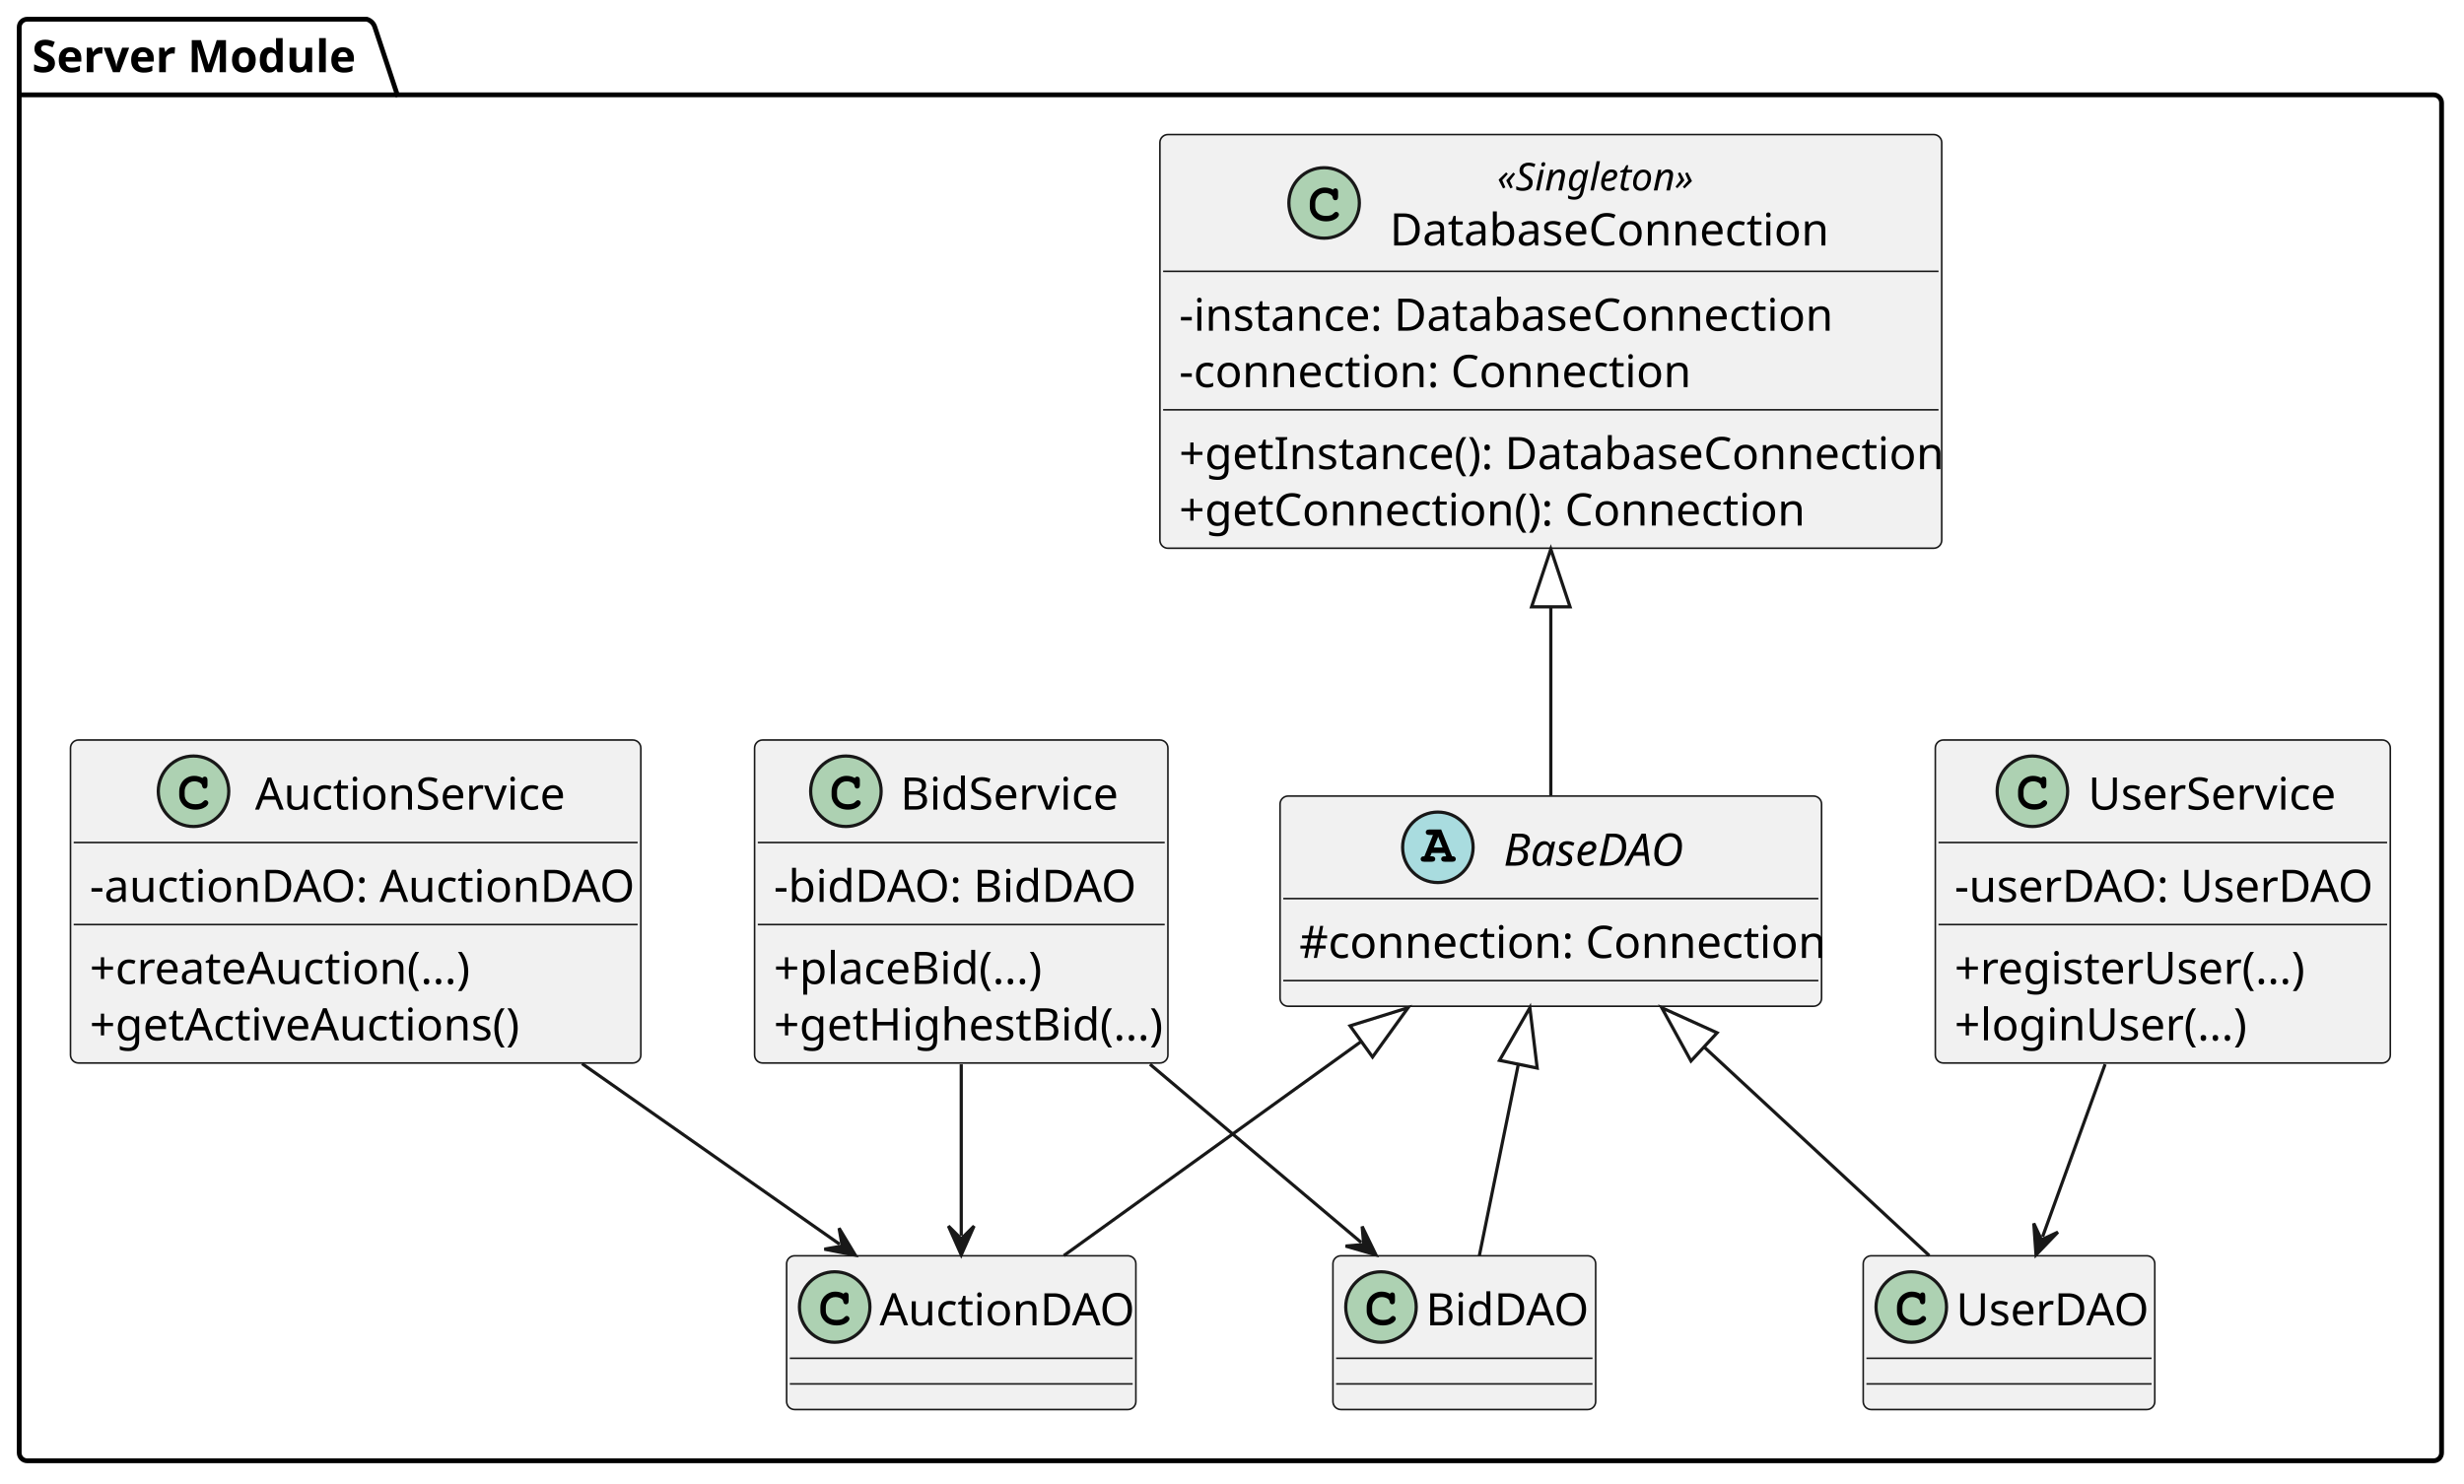
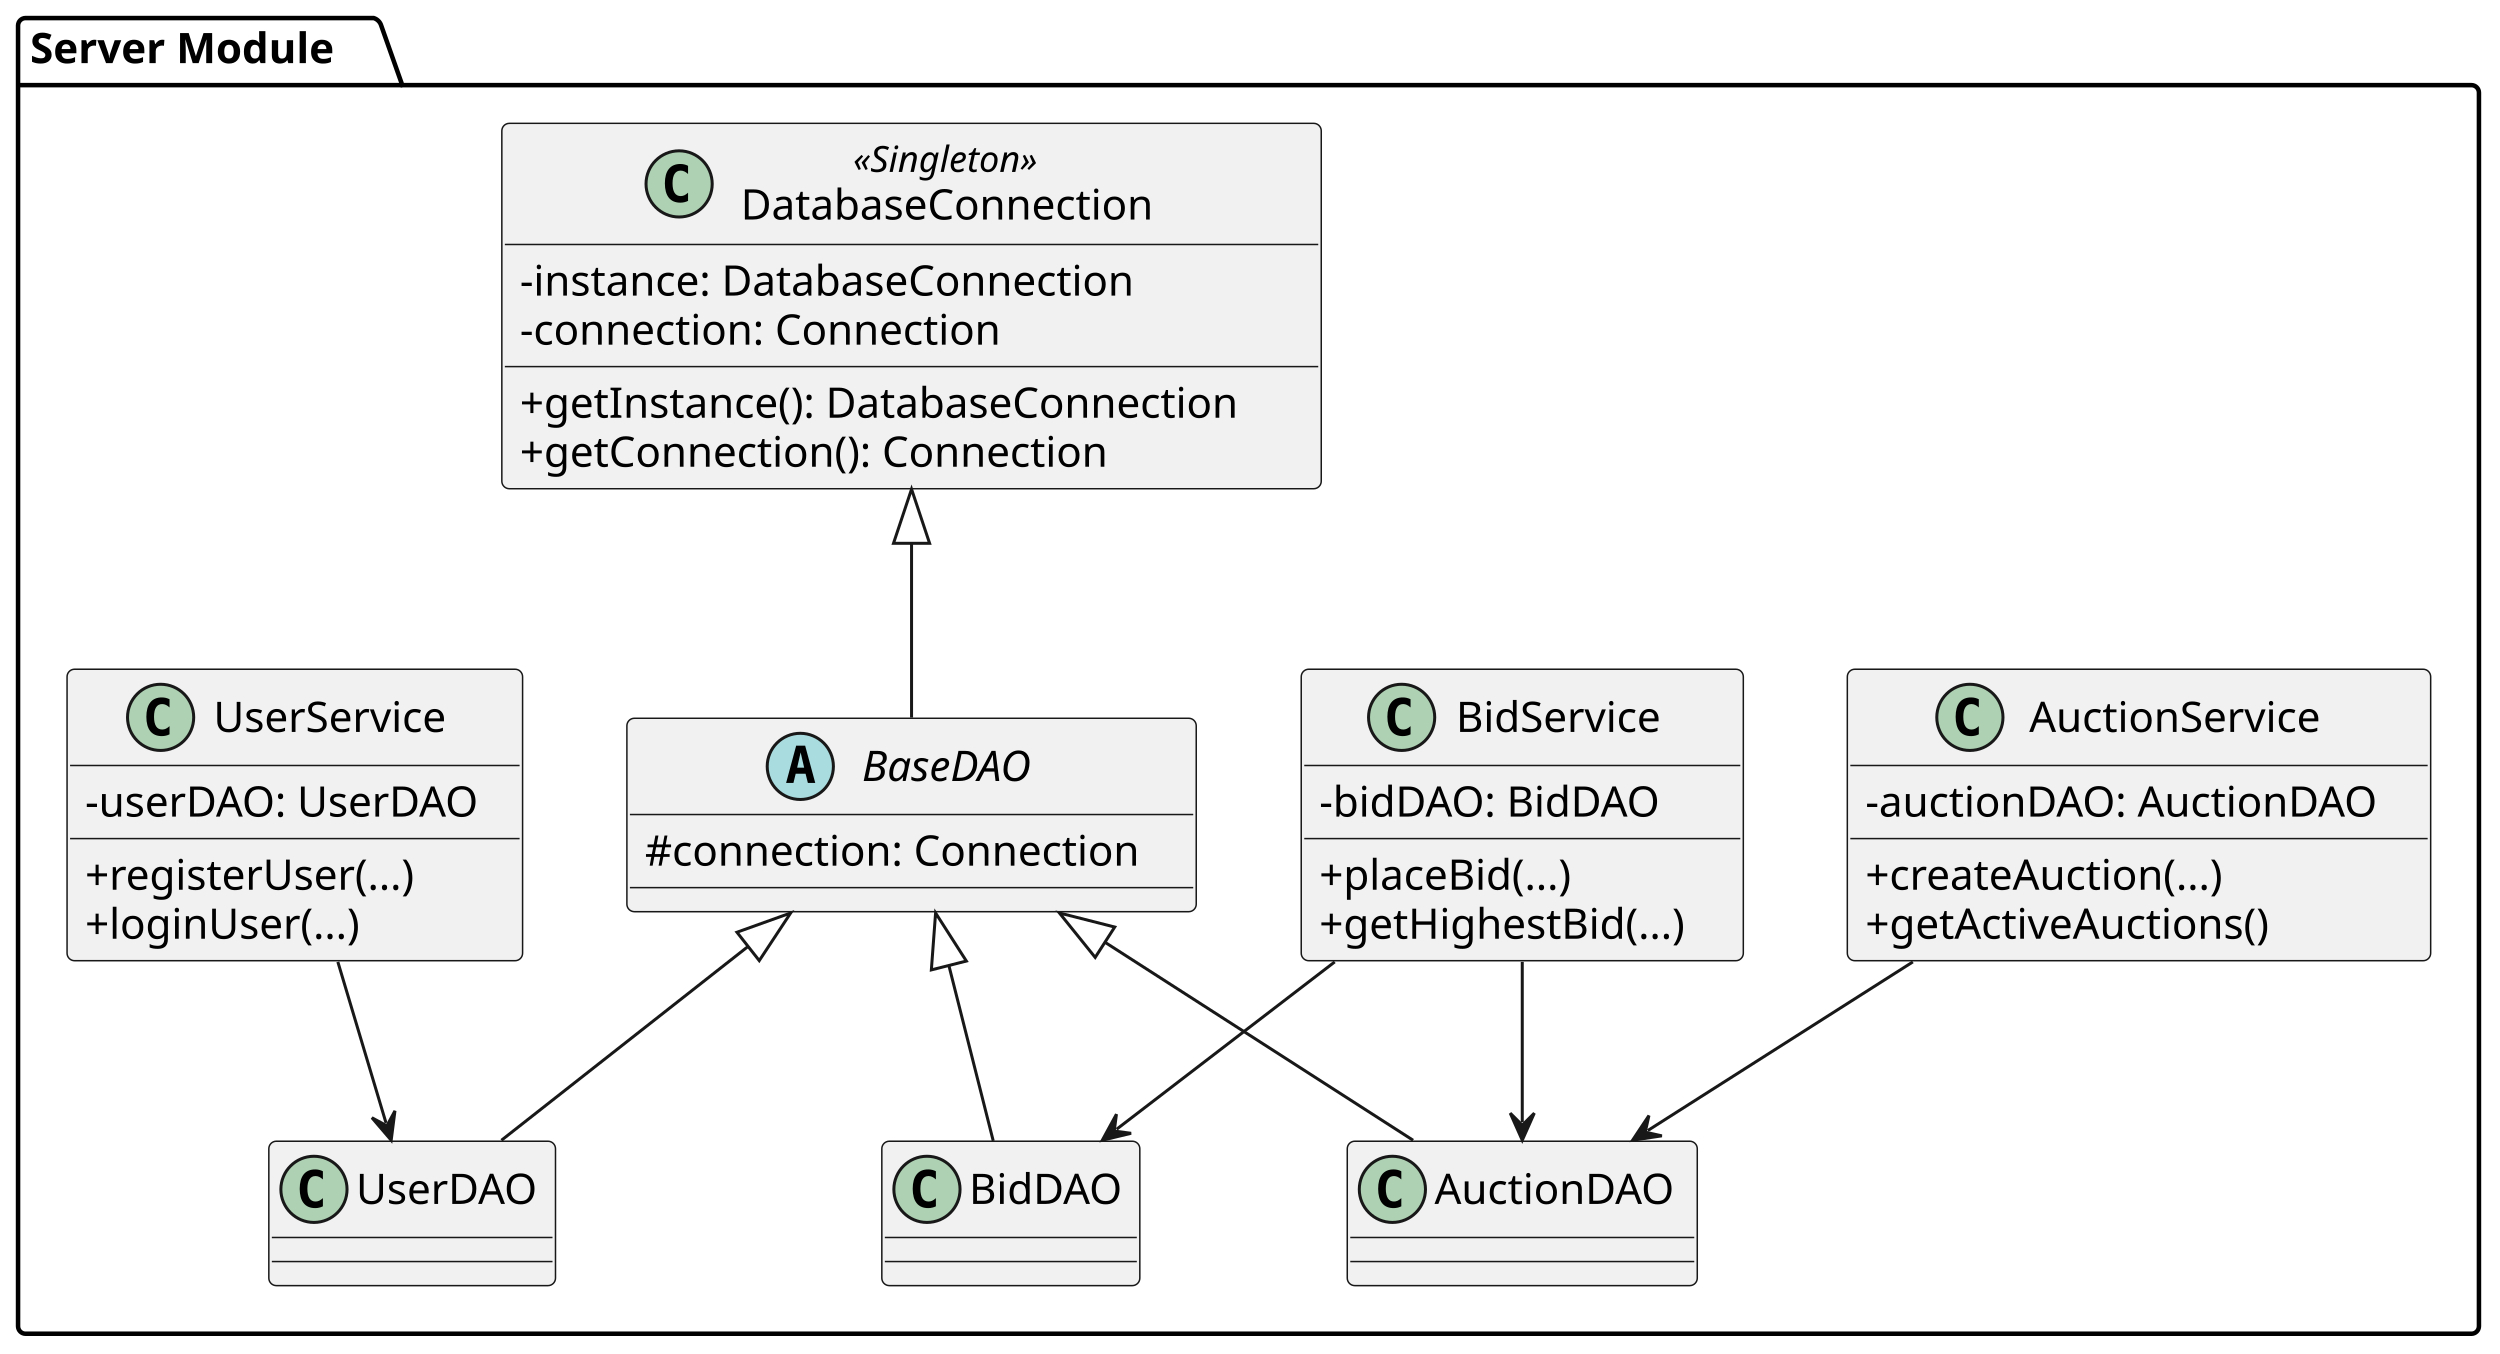
- <svg xmlns="http://www.w3.org/2000/svg" contentStyleType="text/css" height="463px" preserveAspectRatio="none" style="width:769px;height:463px;background:#FFFFFF;" version="1.1" viewBox="0 0 769 463" width="769px" zoomAndPan="magnify">
+ <svg xmlns="http://www.w3.org/2000/svg" contentStyleType="text/css" data-diagram-type="CLASS" height="450px" preserveAspectRatio="none" style="width:831px;height:450px;background:#FFFFFF;" version="1.1" viewBox="0 0 831 450" width="831px" zoomAndPan="magnify">
  <defs />
  <g>
-     <g id="cluster_Server Module">
-       <path d="M8.5,6 L114.5,6 A3.75,3.75 0 0 1 117,8.5 L124,29.609 L759.5,29.609 A2.5,2.5 0 0 1 762,32.109 L762,453.5 A2.5,2.5 0 0 1 759.5,456 L8.5,456 A2.5,2.5 0 0 1 6,453.5 L6,8.5 A2.5,2.5 0 0 1 8.5,6 " fill="none" style="stroke:#000000;stroke-width:1.5;" />
-       <line style="stroke:#000000;stroke-width:1.5;" x1="6" x2="124" y1="29.609" y2="29.609" />
-       <text fill="#000000" font-family="sans-serif" font-size="14" font-weight="bold" lengthAdjust="spacing" textLength="105" x="10" y="22.533">Server Module</text>
+     <g class="cluster" data-qualified-name="Server Module" data-source-line="4" id="ent0002">
+       <path d="M8.5,6 L124.214,6 A3.75,3.75 0 0 1 126.714,8.5 L133.714,28.297 L821.5,28.297 A2.5,2.5 0 0 1 824,30.797 L824,440.84 A2.5,2.5 0 0 1 821.5,443.34 L8.5,443.34 A2.5,2.5 0 0 1 6,440.84 L6,8.5 A2.5,2.5 0 0 1 8.5,6" fill="none" style="stroke:#000000;stroke-width:1.5;" />
+       <line style="stroke:#000000;stroke-width:1.5;" x1="6" x2="133.714" y1="28.297" y2="28.297" />
+       <text fill="#000000" font-family="sans-serif" font-size="14" font-weight="bold" lengthAdjust="spacing" textLength="114.714" x="10" y="20.995">Server Module</text>
    </g>
-     <g id="elem_DatabaseConnection">
-       <rect codeLine="5" fill="#F1F1F1" height="129.141" id="DatabaseConnection" rx="2.5" ry="2.5" style="stroke:#181818;stroke-width:0.5;" width="244" x="362" y="42" />
-       <ellipse cx="413.25" cy="63.352" fill="#ADD1B2" rx="11" ry="11" style="stroke:#181818;stroke-width:1.0;" />
-       <path d="M416.016,59.227 Q416.172,59.008 416.359,58.898 Q416.547,58.789 416.766,58.789 Q417.141,58.789 417.375,59.055 Q417.609,59.305 417.609,59.914 L417.609,61.367 Q417.609,61.977 417.375,62.242 Q417.141,62.508 416.766,62.508 Q416.422,62.508 416.219,62.305 Q416.016,62.117 415.906,61.602 Q415.859,61.242 415.672,61.055 Q415.344,60.68 414.734,60.461 Q414.125,60.242 413.5,60.242 Q412.734,60.242 412.094,60.57 Q411.469,60.898 410.969,61.648 Q410.484,62.398 410.484,63.43 L410.484,64.523 Q410.484,65.758 411.375,66.586 Q412.266,67.398 413.859,67.398 Q414.797,67.398 415.453,67.148 Q415.844,66.992 416.266,66.555 Q416.531,66.289 416.672,66.211 Q416.828,66.133 417.031,66.133 Q417.359,66.133 417.609,66.398 Q417.875,66.648 417.875,66.992 Q417.875,67.336 417.531,67.742 Q417.031,68.32 416.234,68.648 Q415.156,69.102 413.859,69.102 Q412.344,69.102 411.141,68.477 Q410.156,67.977 409.469,66.914 Q408.781,65.836 408.781,64.555 L408.781,63.398 Q408.781,62.07 409.391,60.93 Q410.016,59.773 411.109,59.164 Q412.203,58.539 413.438,58.539 Q414.172,58.539 414.812,58.711 Q415.469,58.867 416.016,59.227 Z " fill="#000000" />
-       <text fill="#000000" font-family="sans-serif" font-size="12" font-style="italic" lengthAdjust="spacing" textLength="66" x="467.25" y="59.457">«Singleton»</text>
-       <text fill="#000000" font-family="sans-serif" font-size="14" lengthAdjust="spacing" textLength="133" x="433.75" y="76.627">DatabaseConnection</text>
-       <line style="stroke:#181818;stroke-width:0.5;" x1="363" x2="605" y1="84.703" y2="84.703" />
-       <text fill="#000000" font-family="sans-serif" font-size="14" lengthAdjust="spacing" textLength="199" x="368" y="103.236">-instance: DatabaseConnection</text>
-       <text fill="#000000" font-family="sans-serif" font-size="14" lengthAdjust="spacing" textLength="154" x="368" y="120.846">-connection: Connection</text>
-       <line style="stroke:#181818;stroke-width:0.5;" x1="363" x2="605" y1="127.922" y2="127.922" />
-       <text fill="#000000" font-family="sans-serif" font-size="14" lengthAdjust="spacing" textLength="232" x="368" y="146.455">+getInstance(): DatabaseConnection</text>
-       <text fill="#000000" font-family="sans-serif" font-size="14" lengthAdjust="spacing" textLength="190" x="368" y="164.065">+getConnection(): Connection</text>
+     <g class="entity" data-qualified-name="Server Module.DatabaseConnection" data-source-line="5" id="ent0003">
+       <rect fill="#F1F1F1" height="121.453" rx="2.5" ry="2.5" style="stroke:#181818;stroke-width:0.5;" width="272.374" x="166.81" y="41" />
+       <ellipse cx="225.739" cy="61.133" fill="#ADD1B2" rx="11" ry="11" style="stroke:#181818;stroke-width:1;" />
+       <path d="M228.708,66.773 Q228.13,67.07 227.489,67.211 Q226.849,67.367 226.145,67.367 Q223.645,67.367 222.317,65.727 Q221.005,64.07 221.005,60.945 Q221.005,57.82 222.317,56.164 Q223.645,54.508 226.145,54.508 Q226.849,54.508 227.489,54.664 Q228.145,54.82 228.708,55.117 L228.708,57.836 Q228.083,57.258 227.489,56.992 Q226.895,56.711 226.27,56.711 Q224.927,56.711 224.239,57.789 Q223.552,58.852 223.552,60.945 Q223.552,63.039 224.239,64.117 Q224.927,65.18 226.27,65.18 Q226.895,65.18 227.489,64.914 Q228.083,64.633 228.708,64.055 L228.708,66.773 Z " fill="#000000" />
+       <text fill="#000000" font-family="sans-serif" font-size="12" font-style="italic" lengthAdjust="spacing" textLength="71.356" x="283.569" y="57.139">«Singleton»</text>
+       <text fill="#000000" font-family="sans-serif" font-size="14" lengthAdjust="spacing" textLength="146.016" x="246.239" y="72.964">DatabaseConnection</text>
+       <line style="stroke:#181818;stroke-width:0.5;" x1="167.81" x2="438.184" y1="81.266" y2="81.266" />
+       <text fill="#000000" font-family="sans-serif" font-size="14" lengthAdjust="spacing" textLength="219.543" x="172.81" y="98.261">-instance: DatabaseConnection</text>
+       <text fill="#000000" font-family="sans-serif" font-size="14" lengthAdjust="spacing" textLength="170.57" x="172.81" y="114.558">-connection: Connection</text>
+       <line style="stroke:#181818;stroke-width:0.5;" x1="167.81" x2="438.184" y1="121.859" y2="121.859" />
+       <text fill="#000000" font-family="sans-serif" font-size="14" lengthAdjust="spacing" textLength="260.374" x="172.81" y="138.855">+getInstance(): DatabaseConnection</text>
+       <text fill="#000000" font-family="sans-serif" font-size="14" lengthAdjust="spacing" textLength="213.24" x="172.81" y="155.151">+getConnection(): Connection</text>
    </g>
-     <g id="elem_BaseDAO">
-       <rect codeLine="12" fill="#F1F1F1" height="65.609" id="BaseDAO" rx="2.5" ry="2.5" style="stroke:#181818;stroke-width:0.5;" width="169" x="399.5" y="248.5" />
-       <ellipse cx="448.75" cy="264.5" fill="#A9DCDF" rx="11" ry="11" style="stroke:#181818;stroke-width:1.0;" />
-       <path d="M450.938,266.266 L446.797,266.266 L446.375,267.297 L446.797,267.297 Q447.406,267.297 447.672,267.531 Q447.938,267.766 447.938,268.156 Q447.938,268.531 447.672,268.766 Q447.406,269 446.797,269 L444.5,269 Q443.891,269 443.641,268.766 Q443.375,268.531 443.375,268.141 Q443.375,267.766 443.656,267.531 Q443.922,267.281 444.547,267.297 L447.219,260.641 L446.109,260.641 Q445.5,260.641 445.234,260.406 Q444.969,260.172 444.969,259.781 Q444.969,259.406 445.234,259.172 Q445.5,258.938 446.109,258.938 L449.781,258.938 L453.172,267.297 Q453.766,267.297 453.953,267.438 Q454.344,267.703 454.344,268.156 Q454.344,268.531 454.078,268.766 Q453.828,269 453.219,269 L450.922,269 Q450.312,269 450.047,268.766 Q449.781,268.531 449.781,268.141 Q449.781,267.766 450.047,267.531 Q450.312,267.297 450.922,267.297 L451.344,267.297 L450.938,266.266 Z M450.219,264.562 L448.859,261.188 L447.484,264.562 L450.219,264.562 Z " fill="#000000" />
-       <text fill="#000000" font-family="sans-serif" font-size="14" font-style="italic" lengthAdjust="spacing" textLength="62" x="469.25" y="270.228">BaseDAO</text>
-       <line style="stroke:#181818;stroke-width:0.5;" x1="400.5" x2="567.5" y1="280.5" y2="280.5" />
-       <text fill="#000000" font-family="sans-serif" font-size="14" lengthAdjust="spacing" textLength="157" x="405.5" y="299.033">#connection: Connection</text>
-       <line style="stroke:#181818;stroke-width:0.5;" x1="400.5" x2="567.5" y1="306.109" y2="306.109" />
+     <g class="entity" data-qualified-name="Server Module.BaseDAO" data-source-line="12" id="ent0004">
+       <rect fill="#F1F1F1" height="64.297" rx="2.5" ry="2.5" style="stroke:#181818;stroke-width:0.5;" width="189.249" x="208.38" y="238.75" />
+       <ellipse cx="266.021" cy="254.75" fill="#A9DCDF" rx="11" ry="11" style="stroke:#181818;stroke-width:1;" />
+       <path d="M266.13,250.094 L264.974,255.172 L267.302,255.172 L266.13,250.094 Z M264.646,247.859 L267.63,247.859 L270.989,260.25 L268.536,260.25 L267.771,257.188 L264.489,257.188 L263.739,260.25 L261.302,260.25 L264.646,247.859 Z " fill="#000000" />
+       <text fill="#000000" font-family="sans-serif" font-size="14" font-style="italic" lengthAdjust="spacing" textLength="65.468" x="286.521" y="259.597">BaseDAO</text>
+       <line style="stroke:#181818;stroke-width:0.5;" x1="209.38" x2="396.629" y1="270.75" y2="270.75" />
+       <text fill="#000000" font-family="sans-serif" font-size="14" lengthAdjust="spacing" textLength="177.249" x="214.38" y="287.745">#connection: Connection</text>
+       <line style="stroke:#181818;stroke-width:0.5;" x1="209.38" x2="396.629" y1="295.047" y2="295.047" />
    </g>
-     <g id="elem_UserDAO">
-       <rect codeLine="16" fill="#F1F1F1" height="48" id="UserDAO" rx="2.5" ry="2.5" style="stroke:#181818;stroke-width:0.5;" width="91" x="581.5" y="392" />
-       <ellipse cx="596.5" cy="408" fill="#ADD1B2" rx="11" ry="11" style="stroke:#181818;stroke-width:1.0;" />
-       <path d="M599.266,403.875 Q599.422,403.656 599.609,403.547 Q599.797,403.438 600.016,403.438 Q600.391,403.438 600.625,403.703 Q600.859,403.953 600.859,404.562 L600.859,406.016 Q600.859,406.625 600.625,406.891 Q600.391,407.156 600.016,407.156 Q599.672,407.156 599.469,406.953 Q599.266,406.766 599.156,406.25 Q599.109,405.891 598.922,405.703 Q598.594,405.328 597.984,405.109 Q597.375,404.891 596.75,404.891 Q595.984,404.891 595.344,405.219 Q594.719,405.547 594.219,406.297 Q593.734,407.047 593.734,408.078 L593.734,409.172 Q593.734,410.406 594.625,411.234 Q595.516,412.047 597.109,412.047 Q598.047,412.047 598.703,411.797 Q599.094,411.641 599.516,411.203 Q599.781,410.938 599.922,410.859 Q600.078,410.781 600.281,410.781 Q600.609,410.781 600.859,411.047 Q601.125,411.297 601.125,411.641 Q601.125,411.984 600.781,412.391 Q600.281,412.969 599.484,413.297 Q598.406,413.75 597.109,413.75 Q595.594,413.75 594.391,413.125 Q593.406,412.625 592.719,411.562 Q592.031,410.484 592.031,409.203 L592.031,408.047 Q592.031,406.719 592.641,405.578 Q593.266,404.422 594.359,403.812 Q595.453,403.188 596.688,403.188 Q597.422,403.188 598.062,403.359 Q598.719,403.516 599.266,403.875 Z " fill="#000000" />
-       <text fill="#000000" font-family="sans-serif" font-size="14" lengthAdjust="spacing" textLength="59" x="610.5" y="413.728">UserDAO</text>
-       <line style="stroke:#181818;stroke-width:0.5;" x1="582.5" x2="671.5" y1="424" y2="424" />
-       <line style="stroke:#181818;stroke-width:0.5;" x1="582.5" x2="671.5" y1="432" y2="432" />
+     <g class="entity" data-qualified-name="Server Module.UserDAO" data-source-line="16" id="ent0005">
+       <rect fill="#F1F1F1" height="48" rx="2.5" ry="2.5" style="stroke:#181818;stroke-width:0.5;" width="95.287" x="89.36" y="379.34" />
+       <ellipse cx="104.36" cy="395.34" fill="#ADD1B2" rx="11" ry="11" style="stroke:#181818;stroke-width:1;" />
+       <path d="M107.329,400.981 Q106.751,401.277 106.11,401.418 Q105.469,401.574 104.766,401.574 Q102.266,401.574 100.938,399.934 Q99.626,398.277 99.626,395.152 Q99.626,392.027 100.938,390.371 Q102.266,388.715 104.766,388.715 Q105.469,388.715 106.11,388.871 Q106.766,389.027 107.329,389.324 L107.329,392.043 Q106.704,391.465 106.11,391.199 Q105.516,390.918 104.891,390.918 Q103.547,390.918 102.86,391.996 Q102.172,393.059 102.172,395.152 Q102.172,397.246 102.86,398.324 Q103.547,399.387 104.891,399.387 Q105.516,399.387 106.11,399.121 Q106.704,398.84 107.329,398.262 L107.329,400.981 Z " fill="#000000" />
+       <text fill="#000000" font-family="sans-serif" font-size="14" lengthAdjust="spacing" textLength="63.287" x="118.36" y="400.187">UserDAO</text>
+       <line style="stroke:#181818;stroke-width:0.5;" x1="90.36" x2="183.647" y1="411.34" y2="411.34" />
+       <line style="stroke:#181818;stroke-width:0.5;" x1="90.36" x2="183.647" y1="419.34" y2="419.34" />
    </g>
-     <g id="elem_AuctionDAO">
-       <rect codeLine="17" fill="#F1F1F1" height="48" id="AuctionDAO" rx="2.5" ry="2.5" style="stroke:#181818;stroke-width:0.5;" width="109" x="245.5" y="392" />
-       <ellipse cx="260.5" cy="408" fill="#ADD1B2" rx="11" ry="11" style="stroke:#181818;stroke-width:1.0;" />
-       <path d="M263.266,403.875 Q263.422,403.656 263.609,403.547 Q263.797,403.438 264.016,403.438 Q264.391,403.438 264.625,403.703 Q264.859,403.953 264.859,404.562 L264.859,406.016 Q264.859,406.625 264.625,406.891 Q264.391,407.156 264.016,407.156 Q263.672,407.156 263.469,406.953 Q263.266,406.766 263.156,406.25 Q263.109,405.891 262.922,405.703 Q262.594,405.328 261.984,405.109 Q261.375,404.891 260.75,404.891 Q259.984,404.891 259.344,405.219 Q258.719,405.547 258.219,406.297 Q257.734,407.047 257.734,408.078 L257.734,409.172 Q257.734,410.406 258.625,411.234 Q259.516,412.047 261.109,412.047 Q262.047,412.047 262.703,411.797 Q263.094,411.641 263.516,411.203 Q263.781,410.938 263.922,410.859 Q264.078,410.781 264.281,410.781 Q264.609,410.781 264.859,411.047 Q265.125,411.297 265.125,411.641 Q265.125,411.984 264.781,412.391 Q264.281,412.969 263.484,413.297 Q262.406,413.75 261.109,413.75 Q259.594,413.75 258.391,413.125 Q257.406,412.625 256.719,411.562 Q256.031,410.484 256.031,409.203 L256.031,408.047 Q256.031,406.719 256.641,405.578 Q257.266,404.422 258.359,403.812 Q259.453,403.188 260.688,403.188 Q261.422,403.188 262.062,403.359 Q262.719,403.516 263.266,403.875 Z " fill="#000000" />
-       <text fill="#000000" font-family="sans-serif" font-size="14" lengthAdjust="spacing" textLength="77" x="274.5" y="413.728">AuctionDAO</text>
-       <line style="stroke:#181818;stroke-width:0.5;" x1="246.5" x2="353.5" y1="424" y2="424" />
-       <line style="stroke:#181818;stroke-width:0.5;" x1="246.5" x2="353.5" y1="432" y2="432" />
+     <g class="entity" data-qualified-name="Server Module.AuctionDAO" data-source-line="17" id="ent0006">
+       <rect fill="#F1F1F1" height="48" rx="2.5" ry="2.5" style="stroke:#181818;stroke-width:0.5;" width="116.342" x="447.83" y="379.34" />
+       <ellipse cx="462.83" cy="395.34" fill="#ADD1B2" rx="11" ry="11" style="stroke:#181818;stroke-width:1;" />
+       <path d="M465.799,400.981 Q465.221,401.277 464.58,401.418 Q463.939,401.574 463.236,401.574 Q460.736,401.574 459.408,399.934 Q458.096,398.277 458.096,395.152 Q458.096,392.027 459.408,390.371 Q460.736,388.715 463.236,388.715 Q463.939,388.715 464.58,388.871 Q465.236,389.027 465.799,389.324 L465.799,392.043 Q465.174,391.465 464.58,391.199 Q463.986,390.918 463.361,390.918 Q462.017,390.918 461.33,391.996 Q460.642,393.059 460.642,395.152 Q460.642,397.246 461.33,398.324 Q462.017,399.387 463.361,399.387 Q463.986,399.387 464.58,399.121 Q465.174,398.84 465.799,398.262 L465.799,400.981 Z " fill="#000000" />
+       <text fill="#000000" font-family="sans-serif" font-size="14" lengthAdjust="spacing" textLength="84.342" x="476.83" y="400.187">AuctionDAO</text>
+       <line style="stroke:#181818;stroke-width:0.5;" x1="448.83" x2="563.172" y1="411.34" y2="411.34" />
+       <line style="stroke:#181818;stroke-width:0.5;" x1="448.83" x2="563.172" y1="419.34" y2="419.34" />
    </g>
-     <g id="elem_BidDAO">
-       <rect codeLine="18" fill="#F1F1F1" height="48" id="BidDAO" rx="2.5" ry="2.5" style="stroke:#181818;stroke-width:0.5;" width="82" x="416" y="392" />
-       <ellipse cx="431" cy="408" fill="#ADD1B2" rx="11" ry="11" style="stroke:#181818;stroke-width:1.0;" />
-       <path d="M433.766,403.875 Q433.922,403.656 434.109,403.547 Q434.297,403.438 434.516,403.438 Q434.891,403.438 435.125,403.703 Q435.359,403.953 435.359,404.562 L435.359,406.016 Q435.359,406.625 435.125,406.891 Q434.891,407.156 434.516,407.156 Q434.172,407.156 433.969,406.953 Q433.766,406.766 433.656,406.25 Q433.609,405.891 433.422,405.703 Q433.094,405.328 432.484,405.109 Q431.875,404.891 431.25,404.891 Q430.484,404.891 429.844,405.219 Q429.219,405.547 428.719,406.297 Q428.234,407.047 428.234,408.078 L428.234,409.172 Q428.234,410.406 429.125,411.234 Q430.016,412.047 431.609,412.047 Q432.547,412.047 433.203,411.797 Q433.594,411.641 434.016,411.203 Q434.281,410.938 434.422,410.859 Q434.578,410.781 434.781,410.781 Q435.109,410.781 435.359,411.047 Q435.625,411.297 435.625,411.641 Q435.625,411.984 435.281,412.391 Q434.781,412.969 433.984,413.297 Q432.906,413.75 431.609,413.75 Q430.094,413.75 428.891,413.125 Q427.906,412.625 427.219,411.562 Q426.531,410.484 426.531,409.203 L426.531,408.047 Q426.531,406.719 427.141,405.578 Q427.766,404.422 428.859,403.812 Q429.953,403.188 431.188,403.188 Q431.922,403.188 432.562,403.359 Q433.219,403.516 433.766,403.875 Z " fill="#000000" />
-       <text fill="#000000" font-family="sans-serif" font-size="14" lengthAdjust="spacing" textLength="50" x="445" y="413.728">BidDAO</text>
-       <line style="stroke:#181818;stroke-width:0.5;" x1="417" x2="497" y1="424" y2="424" />
-       <line style="stroke:#181818;stroke-width:0.5;" x1="417" x2="497" y1="432" y2="432" />
+     <g class="entity" data-qualified-name="Server Module.BidDAO" data-source-line="18" id="ent0007">
+       <rect fill="#F1F1F1" height="48" rx="2.5" ry="2.5" style="stroke:#181818;stroke-width:0.5;" width="85.758" x="293.12" y="379.34" />
+       <ellipse cx="308.12" cy="395.34" fill="#ADD1B2" rx="11" ry="11" style="stroke:#181818;stroke-width:1;" />
+       <path d="M311.089,400.981 Q310.511,401.277 309.87,401.418 Q309.229,401.574 308.526,401.574 Q306.026,401.574 304.698,399.934 Q303.386,398.277 303.386,395.152 Q303.386,392.027 304.698,390.371 Q306.026,388.715 308.526,388.715 Q309.229,388.715 309.87,388.871 Q310.526,389.027 311.089,389.324 L311.089,392.043 Q310.464,391.465 309.87,391.199 Q309.276,390.918 308.651,390.918 Q307.308,390.918 306.62,391.996 Q305.933,393.059 305.933,395.152 Q305.933,397.246 306.62,398.324 Q307.308,399.387 308.651,399.387 Q309.276,399.387 309.87,399.121 Q310.464,398.84 311.089,398.262 L311.089,400.981 Z " fill="#000000" />
+       <text fill="#000000" font-family="sans-serif" font-size="14" lengthAdjust="spacing" textLength="53.758" x="322.12" y="400.187">BidDAO</text>
+       <line style="stroke:#181818;stroke-width:0.5;" x1="294.12" x2="377.878" y1="411.34" y2="411.34" />
+       <line style="stroke:#181818;stroke-width:0.5;" x1="294.12" x2="377.878" y1="419.34" y2="419.34" />
    </g>
-     <g id="elem_UserService">
-       <rect codeLine="20" fill="#F1F1F1" height="100.828" id="UserService" rx="2.5" ry="2.5" style="stroke:#181818;stroke-width:0.5;" width="142" x="604" y="231" />
-       <ellipse cx="634.3" cy="247" fill="#ADD1B2" rx="11" ry="11" style="stroke:#181818;stroke-width:1.0;" />
-       <path d="M637.066,242.875 Q637.222,242.656 637.409,242.547 Q637.597,242.438 637.816,242.438 Q638.191,242.438 638.425,242.703 Q638.659,242.953 638.659,243.562 L638.659,245.016 Q638.659,245.625 638.425,245.891 Q638.191,246.156 637.816,246.156 Q637.472,246.156 637.269,245.953 Q637.066,245.766 636.956,245.25 Q636.909,244.891 636.722,244.703 Q636.394,244.328 635.784,244.109 Q635.175,243.891 634.55,243.891 Q633.784,243.891 633.144,244.219 Q632.519,244.547 632.019,245.297 Q631.534,246.047 631.534,247.078 L631.534,248.172 Q631.534,249.406 632.425,250.234 Q633.316,251.047 634.909,251.047 Q635.847,251.047 636.503,250.797 Q636.894,250.641 637.316,250.203 Q637.581,249.938 637.722,249.859 Q637.878,249.781 638.081,249.781 Q638.409,249.781 638.659,250.047 Q638.925,250.297 638.925,250.641 Q638.925,250.984 638.581,251.391 Q638.081,251.969 637.284,252.297 Q636.206,252.75 634.909,252.75 Q633.394,252.75 632.191,252.125 Q631.206,251.625 630.519,250.562 Q629.831,249.484 629.831,248.203 L629.831,247.047 Q629.831,245.719 630.441,244.578 Q631.066,243.422 632.159,242.812 Q633.253,242.188 634.487,242.188 Q635.222,242.188 635.862,242.359 Q636.519,242.516 637.066,242.875 Z " fill="#000000" />
-       <text fill="#000000" font-family="sans-serif" font-size="14" lengthAdjust="spacing" textLength="76" x="651.7" y="252.728">UserService</text>
-       <line style="stroke:#181818;stroke-width:0.5;" x1="605" x2="745" y1="263" y2="263" />
-       <text fill="#000000" font-family="sans-serif" font-size="14" lengthAdjust="spacing" textLength="130" x="610" y="281.533">-userDAO: UserDAO</text>
-       <line style="stroke:#181818;stroke-width:0.5;" x1="605" x2="745" y1="288.609" y2="288.609" />
-       <text fill="#000000" font-family="sans-serif" font-size="14" lengthAdjust="spacing" textLength="107" x="610" y="307.143">+registerUser(...)</text>
-       <text fill="#000000" font-family="sans-serif" font-size="14" lengthAdjust="spacing" textLength="89" x="610" y="324.752">+loginUser(...)</text>
+     <g class="entity" data-qualified-name="Server Module.UserService" data-source-line="20" id="ent0008">
+       <rect fill="#F1F1F1" height="96.891" rx="2.5" ry="2.5" style="stroke:#181818;stroke-width:0.5;" width="151.419" x="22.29" y="222.45" />
+       <ellipse cx="53.385" cy="238.45" fill="#ADD1B2" rx="11" ry="11" style="stroke:#181818;stroke-width:1;" />
+       <path d="M56.354,244.091 Q55.776,244.387 55.135,244.528 Q54.495,244.684 53.792,244.684 Q51.292,244.684 49.964,243.044 Q48.651,241.387 48.651,238.262 Q48.651,235.137 49.964,233.481 Q51.292,231.825 53.792,231.825 Q54.495,231.825 55.135,231.981 Q55.792,232.137 56.354,232.434 L56.354,235.153 Q55.729,234.575 55.135,234.309 Q54.542,234.028 53.917,234.028 Q52.573,234.028 51.885,235.106 Q51.198,236.169 51.198,238.262 Q51.198,240.356 51.885,241.434 Q52.573,242.497 53.917,242.497 Q54.542,242.497 55.135,242.231 Q55.729,241.95 56.354,241.372 L56.354,244.091 Z " fill="#000000" />
+       <text fill="#000000" font-family="sans-serif" font-size="14" lengthAdjust="spacing" textLength="83.651" x="70.962" y="243.297">UserService</text>
+       <line style="stroke:#181818;stroke-width:0.5;" x1="23.29" x2="172.709" y1="254.45" y2="254.45" />
+       <text fill="#000000" font-family="sans-serif" font-size="14" lengthAdjust="spacing" textLength="139.419" x="28.29" y="271.445">-userDAO: UserDAO</text>
+       <line style="stroke:#181818;stroke-width:0.5;" x1="23.29" x2="172.709" y1="278.747" y2="278.747" />
+       <text fill="#000000" font-family="sans-serif" font-size="14" lengthAdjust="spacing" textLength="122.213" x="28.29" y="295.742">+registerUser(...)</text>
+       <text fill="#000000" font-family="sans-serif" font-size="14" lengthAdjust="spacing" textLength="102.019" x="28.29" y="312.039">+loginUser(...)</text>
    </g>
-     <g id="elem_AuctionService">
-       <rect codeLine="26" fill="#F1F1F1" height="100.828" id="AuctionService" rx="2.5" ry="2.5" style="stroke:#181818;stroke-width:0.5;" width="178" x="22" y="231" />
-       <ellipse cx="60.4" cy="247" fill="#ADD1B2" rx="11" ry="11" style="stroke:#181818;stroke-width:1.0;" />
-       <path d="M63.166,242.875 Q63.322,242.656 63.509,242.547 Q63.697,242.438 63.916,242.438 Q64.291,242.438 64.525,242.703 Q64.759,242.953 64.759,243.562 L64.759,245.016 Q64.759,245.625 64.525,245.891 Q64.291,246.156 63.916,246.156 Q63.572,246.156 63.369,245.953 Q63.166,245.766 63.056,245.25 Q63.009,244.891 62.822,244.703 Q62.494,244.328 61.884,244.109 Q61.275,243.891 60.65,243.891 Q59.884,243.891 59.244,244.219 Q58.619,244.547 58.119,245.297 Q57.634,246.047 57.634,247.078 L57.634,248.172 Q57.634,249.406 58.525,250.234 Q59.416,251.047 61.009,251.047 Q61.947,251.047 62.603,250.797 Q62.994,250.641 63.416,250.203 Q63.681,249.938 63.822,249.859 Q63.978,249.781 64.181,249.781 Q64.509,249.781 64.759,250.047 Q65.025,250.297 65.025,250.641 Q65.025,250.984 64.681,251.391 Q64.181,251.969 63.384,252.297 Q62.306,252.75 61.009,252.75 Q59.494,252.75 58.291,252.125 Q57.306,251.625 56.619,250.562 Q55.931,249.484 55.931,248.203 L55.931,247.047 Q55.931,245.719 56.541,244.578 Q57.166,243.422 58.259,242.812 Q59.353,242.188 60.587,242.188 Q61.322,242.188 61.962,242.359 Q62.619,242.516 63.166,242.875 Z " fill="#000000" />
-       <text fill="#000000" font-family="sans-serif" font-size="14" lengthAdjust="spacing" textLength="94" x="79.6" y="252.728">AuctionService</text>
-       <line style="stroke:#181818;stroke-width:0.5;" x1="23" x2="199" y1="263" y2="263" />
-       <text fill="#000000" font-family="sans-serif" font-size="14" lengthAdjust="spacing" textLength="166" x="28" y="281.533">-auctionDAO: AuctionDAO</text>
-       <line style="stroke:#181818;stroke-width:0.5;" x1="23" x2="199" y1="288.609" y2="288.609" />
-       <text fill="#000000" font-family="sans-serif" font-size="14" lengthAdjust="spacing" textLength="117" x="28" y="307.143">+createAuction(...)</text>
-       <text fill="#000000" font-family="sans-serif" font-size="14" lengthAdjust="spacing" textLength="130" x="28" y="324.752">+getActiveAuctions()</text>
+     <g class="entity" data-qualified-name="Server Module.AuctionService" data-source-line="26" id="ent0009">
+       <rect fill="#F1F1F1" height="96.891" rx="2.5" ry="2.5" style="stroke:#181818;stroke-width:0.5;" width="193.904" x="614.05" y="222.45" />
+       <ellipse cx="654.789" cy="238.45" fill="#ADD1B2" rx="11" ry="11" style="stroke:#181818;stroke-width:1;" />
+       <path d="M657.758,244.091 Q657.18,244.387 656.539,244.528 Q655.899,244.684 655.196,244.684 Q652.696,244.684 651.367,243.044 Q650.055,241.387 650.055,238.262 Q650.055,235.137 651.367,233.481 Q652.696,231.825 655.196,231.825 Q655.899,231.825 656.539,231.981 Q657.196,232.137 657.758,232.434 L657.758,235.153 Q657.133,234.575 656.539,234.309 Q655.946,234.028 655.321,234.028 Q653.977,234.028 653.289,235.106 Q652.602,236.169 652.602,238.262 Q652.602,240.356 653.289,241.434 Q653.977,242.497 655.321,242.497 Q655.946,242.497 656.539,242.231 Q657.133,241.95 657.758,241.372 L657.758,244.091 Z " fill="#000000" />
+       <text fill="#000000" font-family="sans-serif" font-size="14" lengthAdjust="spacing" textLength="104.706" x="674.509" y="243.297">AuctionService</text>
+       <line style="stroke:#181818;stroke-width:0.5;" x1="615.05" x2="806.954" y1="254.45" y2="254.45" />
+       <text fill="#000000" font-family="sans-serif" font-size="14" lengthAdjust="spacing" textLength="181.904" x="620.05" y="271.445">-auctionDAO: AuctionDAO</text>
+       <line style="stroke:#181818;stroke-width:0.5;" x1="615.05" x2="806.954" y1="278.747" y2="278.747" />
+       <text fill="#000000" font-family="sans-serif" font-size="14" lengthAdjust="spacing" textLength="133.718" x="620.05" y="295.742">+createAuction(...)</text>
+       <text fill="#000000" font-family="sans-serif" font-size="14" lengthAdjust="spacing" textLength="149.454" x="620.05" y="312.039">+getActiveAuctions()</text>
    </g>
-     <g id="elem_BidService">
-       <rect codeLine="32" fill="#F1F1F1" height="100.828" id="BidService" rx="2.5" ry="2.5" style="stroke:#181818;stroke-width:0.5;" width="129" x="235.5" y="231" />
-       <ellipse cx="264" cy="247" fill="#ADD1B2" rx="11" ry="11" style="stroke:#181818;stroke-width:1.0;" />
-       <path d="M266.766,242.875 Q266.922,242.656 267.109,242.547 Q267.297,242.438 267.516,242.438 Q267.891,242.438 268.125,242.703 Q268.359,242.953 268.359,243.562 L268.359,245.016 Q268.359,245.625 268.125,245.891 Q267.891,246.156 267.516,246.156 Q267.172,246.156 266.969,245.953 Q266.766,245.766 266.656,245.25 Q266.609,244.891 266.422,244.703 Q266.094,244.328 265.484,244.109 Q264.875,243.891 264.25,243.891 Q263.484,243.891 262.844,244.219 Q262.219,244.547 261.719,245.297 Q261.234,246.047 261.234,247.078 L261.234,248.172 Q261.234,249.406 262.125,250.234 Q263.016,251.047 264.609,251.047 Q265.547,251.047 266.203,250.797 Q266.594,250.641 267.016,250.203 Q267.281,249.938 267.422,249.859 Q267.578,249.781 267.781,249.781 Q268.109,249.781 268.359,250.047 Q268.625,250.297 268.625,250.641 Q268.625,250.984 268.281,251.391 Q267.781,251.969 266.984,252.297 Q265.906,252.75 264.609,252.75 Q263.094,252.75 261.891,252.125 Q260.906,251.625 260.219,250.562 Q259.531,249.484 259.531,248.203 L259.531,247.047 Q259.531,245.719 260.141,244.578 Q260.766,243.422 261.859,242.812 Q262.953,242.188 264.188,242.188 Q264.922,242.188 265.562,242.359 Q266.219,242.516 266.766,242.875 Z " fill="#000000" />
-       <text fill="#000000" font-family="sans-serif" font-size="14" lengthAdjust="spacing" textLength="67" x="281" y="252.728">BidService</text>
-       <line style="stroke:#181818;stroke-width:0.5;" x1="236.5" x2="363.5" y1="263" y2="263" />
-       <text fill="#000000" font-family="sans-serif" font-size="14" lengthAdjust="spacing" textLength="112" x="241.5" y="281.533">-bidDAO: BidDAO</text>
-       <line style="stroke:#181818;stroke-width:0.5;" x1="236.5" x2="363.5" y1="288.609" y2="288.609" />
-       <text fill="#000000" font-family="sans-serif" font-size="14" lengthAdjust="spacing" textLength="84" x="241.5" y="307.143">+placeBid(...)</text>
-       <text fill="#000000" font-family="sans-serif" font-size="14" lengthAdjust="spacing" textLength="117" x="241.5" y="324.752">+getHighestBid(...)</text>
+     <g class="entity" data-qualified-name="Server Module.BidService" data-source-line="32" id="ent0010">
+       <rect fill="#F1F1F1" height="96.891" rx="2.5" ry="2.5" style="stroke:#181818;stroke-width:0.5;" width="146.948" x="432.53" y="222.45" />
+       <ellipse cx="465.902" cy="238.45" fill="#ADD1B2" rx="11" ry="11" style="stroke:#181818;stroke-width:1;" />
+       <path d="M468.87,244.091 Q468.292,244.387 467.652,244.528 Q467.011,244.684 466.308,244.684 Q463.808,244.684 462.48,243.044 Q461.167,241.387 461.167,238.262 Q461.167,235.137 462.48,233.481 Q463.808,231.825 466.308,231.825 Q467.011,231.825 467.652,231.981 Q468.308,232.137 468.87,232.434 L468.87,235.153 Q468.245,234.575 467.652,234.309 Q467.058,234.028 466.433,234.028 Q465.089,234.028 464.402,235.106 Q463.714,236.169 463.714,238.262 Q463.714,240.356 464.402,241.434 Q465.089,242.497 466.433,242.497 Q467.058,242.497 467.652,242.231 Q468.245,241.95 468.87,241.372 L468.87,244.091 Z " fill="#000000" />
+       <text fill="#000000" font-family="sans-serif" font-size="14" lengthAdjust="spacing" textLength="74.122" x="483.984" y="243.297">BidService</text>
+       <line style="stroke:#181818;stroke-width:0.5;" x1="433.53" x2="578.478" y1="254.45" y2="254.45" />
+       <text fill="#000000" font-family="sans-serif" font-size="14" lengthAdjust="spacing" textLength="121.017" x="438.53" y="271.445">-bidDAO: BidDAO</text>
+       <line style="stroke:#181818;stroke-width:0.5;" x1="433.53" x2="578.478" y1="278.747" y2="278.747" />
+       <text fill="#000000" font-family="sans-serif" font-size="14" lengthAdjust="spacing" textLength="96.052" x="438.53" y="295.742">+placeBid(...)</text>
+       <text fill="#000000" font-family="sans-serif" font-size="14" lengthAdjust="spacing" textLength="134.948" x="438.53" y="312.039">+getHighestBid(...)</text>
    </g>
-     <g id="link_DatabaseConnection_BaseDAO">
-       <path codeLine="38" d="M484,189.43 C484,215.61 484,226.75 484,248.33 " fill="none" id="DatabaseConnection-backto-BaseDAO" style="stroke:#181818;stroke-width:1.0;" />
-       <polygon fill="none" points="484,171.43,478,189.43,490,189.43,484,171.43" style="stroke:#181818;stroke-width:1.0;" />
+     <g class="link" data-entity-1="ent0003" data-entity-2="ent0004" data-link-type="extension" data-source-line="38" id="lnk11">
+       <path codeLine="38" d="M303,180.6 C303,206.27 303,217.2 303,238.54" fill="none" id="DatabaseConnection-backto-BaseDAO" style="stroke:#181818;stroke-width:1;" />
+       <polygon fill="none" points="303,162.6,297,180.6,309,180.6,303,162.6" style="stroke:#181818;stroke-width:1;" />
    </g>
-     <g id="link_BaseDAO_UserDAO">
-       <path codeLine="39" d="M531.822,326.805 C557.612,350.705 579.01,370.53 602.11,391.94 " fill="none" id="BaseDAO-backto-UserDAO" style="stroke:#181818;stroke-width:1.0;" />
-       <polygon fill="none" points="518.62,314.57,527.744,331.206,535.901,322.404,518.62,314.57" style="stroke:#181818;stroke-width:1.0;" />
+     <g class="link" data-entity-1="ent0004" data-entity-2="ent0005" data-link-type="extension" data-source-line="39" id="lnk12">
+       <path codeLine="39" d="M248.667,314.592 C219.017,337.892 193.48,357.96 166.67,379.03" fill="none" id="BaseDAO-backto-UserDAO" style="stroke:#181818;stroke-width:1;" />
+       <polygon fill="none" points="262.82,303.47,244.96,309.874,252.374,319.31,262.82,303.47" style="stroke:#181818;stroke-width:1;" />
    </g>
-     <g id="link_BaseDAO_AuctionDAO">
-       <path codeLine="40" d="M424.855,325.091 C391.675,348.99 361.75,370.53 332.02,391.94 " fill="none" id="BaseDAO-backto-AuctionDAO" style="stroke:#181818;stroke-width:1.0;" />
-       <polygon fill="none" points="439.46,314.57,421.348,320.222,428.361,329.959,439.46,314.57" style="stroke:#181818;stroke-width:1.0;" />
+     <g class="link" data-entity-1="ent0004" data-entity-2="ent0006" data-link-type="extension" data-source-line="40" id="lnk13">
+       <path codeLine="40" d="M367.283,313.201 C403.543,336.501 436.93,357.96 469.72,379.03" fill="none" id="BaseDAO-backto-AuctionDAO" style="stroke:#181818;stroke-width:1;" />
+       <polygon fill="none" points="352.14,303.47,364.04,318.248,370.527,308.153,352.14,303.47" style="stroke:#181818;stroke-width:1;" />
    </g>
-     <g id="link_BaseDAO_BidDAO">
-       <path codeLine="41" d="M473.866,332.208 C468.996,356.108 466.06,370.53 461.7,391.94 " fill="none" id="BaseDAO-backto-BidDAO" style="stroke:#181818;stroke-width:1.0;" />
-       <polygon fill="none" points="477.46,314.57,467.987,331.01,479.745,333.406,477.46,314.57" style="stroke:#181818;stroke-width:1.0;" />
+     <g class="link" data-entity-1="ent0004" data-entity-2="ent0007" data-link-type="extension" data-source-line="41" id="lnk14">
+       <path codeLine="41" d="M315.401,320.921 C321.311,344.301 324.82,358.16 330.15,379.23" fill="none" id="BaseDAO-backto-BidDAO" style="stroke:#181818;stroke-width:1;" />
+       <polygon fill="none" points="310.99,303.47,309.584,322.392,321.218,319.451,310.99,303.47" style="stroke:#181818;stroke-width:1;" />
    </g>
-     <g id="link_UserService_UserDAO">
-       <path codeLine="43" d="M656.99,332.22 C649.59,352.63 643.435,369.639 637.475,386.079 " fill="none" id="UserService-to-UserDAO" style="stroke:#181818;stroke-width:1.0;" />
-       <polygon fill="#181818" points="635.43,391.72,642.258,384.622,637.134,387.019,634.737,381.896,635.43,391.72" style="stroke:#181818;stroke-width:1.0;" />
+     <g class="link" data-entity-1="ent0008" data-entity-2="ent0005" data-link-type="dependency" data-source-line="43" id="lnk15">
+       <path codeLine="43" d="M112.3,319.73 C118.34,339.94 123.391,356.812 128.311,373.262" fill="none" id="UserService-to-UserDAO" style="stroke:#181818;stroke-width:1;" />
+       <polygon fill="#181818" points="130.03,379.01,131.283,369.241,128.597,374.22,123.619,371.534,130.03,379.01" style="stroke:#181818;stroke-width:1;" />
    </g>
-     <g id="link_AuctionService_AuctionDAO">
-       <path codeLine="44" d="M181.65,332.03 C210.9,352.53 238.497,371.886 262.037,388.386 " fill="none" id="AuctionService-to-AuctionDAO" style="stroke:#181818;stroke-width:1.0;" />
-       <polygon fill="#181818" points="266.95,391.83,261.876,383.389,262.856,388.96,257.284,389.94,266.95,391.83" style="stroke:#181818;stroke-width:1.0;" />
+     <g class="link" data-entity-1="ent0009" data-entity-2="ent0006" data-link-type="dependency" data-source-line="44" id="lnk16">
+       <path codeLine="44" d="M635.83,319.73 C604.06,339.94 573.582,359.34 547.722,375.79" fill="none" id="AuctionService-to-AuctionDAO" style="stroke:#181818;stroke-width:1;" />
+       <polygon fill="#181818" points="542.66,379.01,552.401,377.555,546.879,376.326,548.107,370.804,542.66,379.01" style="stroke:#181818;stroke-width:1;" />
    </g>
-     <g id="link_BidService_BidDAO">
-       <path codeLine="45" d="M358.91,332.22 C383.1,352.63 405.355,371.41 424.835,387.85 " fill="none" id="BidService-to-BidDAO" style="stroke:#181818;stroke-width:1.0;" />
-       <polygon fill="#181818" points="429.42,391.72,425.122,382.858,425.599,388.495,419.962,388.972,429.42,391.72" style="stroke:#181818;stroke-width:1.0;" />
+     <g class="link" data-entity-1="ent0010" data-entity-2="ent0007" data-link-type="dependency" data-source-line="45" id="lnk17">
+       <path codeLine="45" d="M443.66,319.73 C417.32,339.94 392.6,358.908 371.16,375.358" fill="none" id="BidService-to-BidDAO" style="stroke:#181818;stroke-width:1;" />
+       <polygon fill="#181818" points="366.4,379.01,375.975,376.705,370.367,375.966,371.106,370.358,366.4,379.01" style="stroke:#181818;stroke-width:1;" />
    </g>
-     <g id="link_BidService_AuctionDAO">
-       <path codeLine="46" d="M300,332.22 C300,352.63 300,369.28 300,385.72 " fill="none" id="BidService-to-AuctionDAO" style="stroke:#181818;stroke-width:1.0;" />
-       <polygon fill="#181818" points="300,391.72,304,382.72,300,386.72,296,382.72,300,391.72" style="stroke:#181818;stroke-width:1.0;" />
+     <g class="link" data-entity-1="ent0010" data-entity-2="ent0006" data-link-type="dependency" data-source-line="46" id="lnk18">
+       <path codeLine="46" d="M506,319.73 C506,339.94 506,356.56 506,373.01" fill="none" id="BidService-to-AuctionDAO" style="stroke:#181818;stroke-width:1;" />
+       <polygon fill="#181818" points="506,379.01,510,370.01,506,374.01,502,370.01,506,379.01" style="stroke:#181818;stroke-width:1;" />
    </g>
  </g>
</svg>
